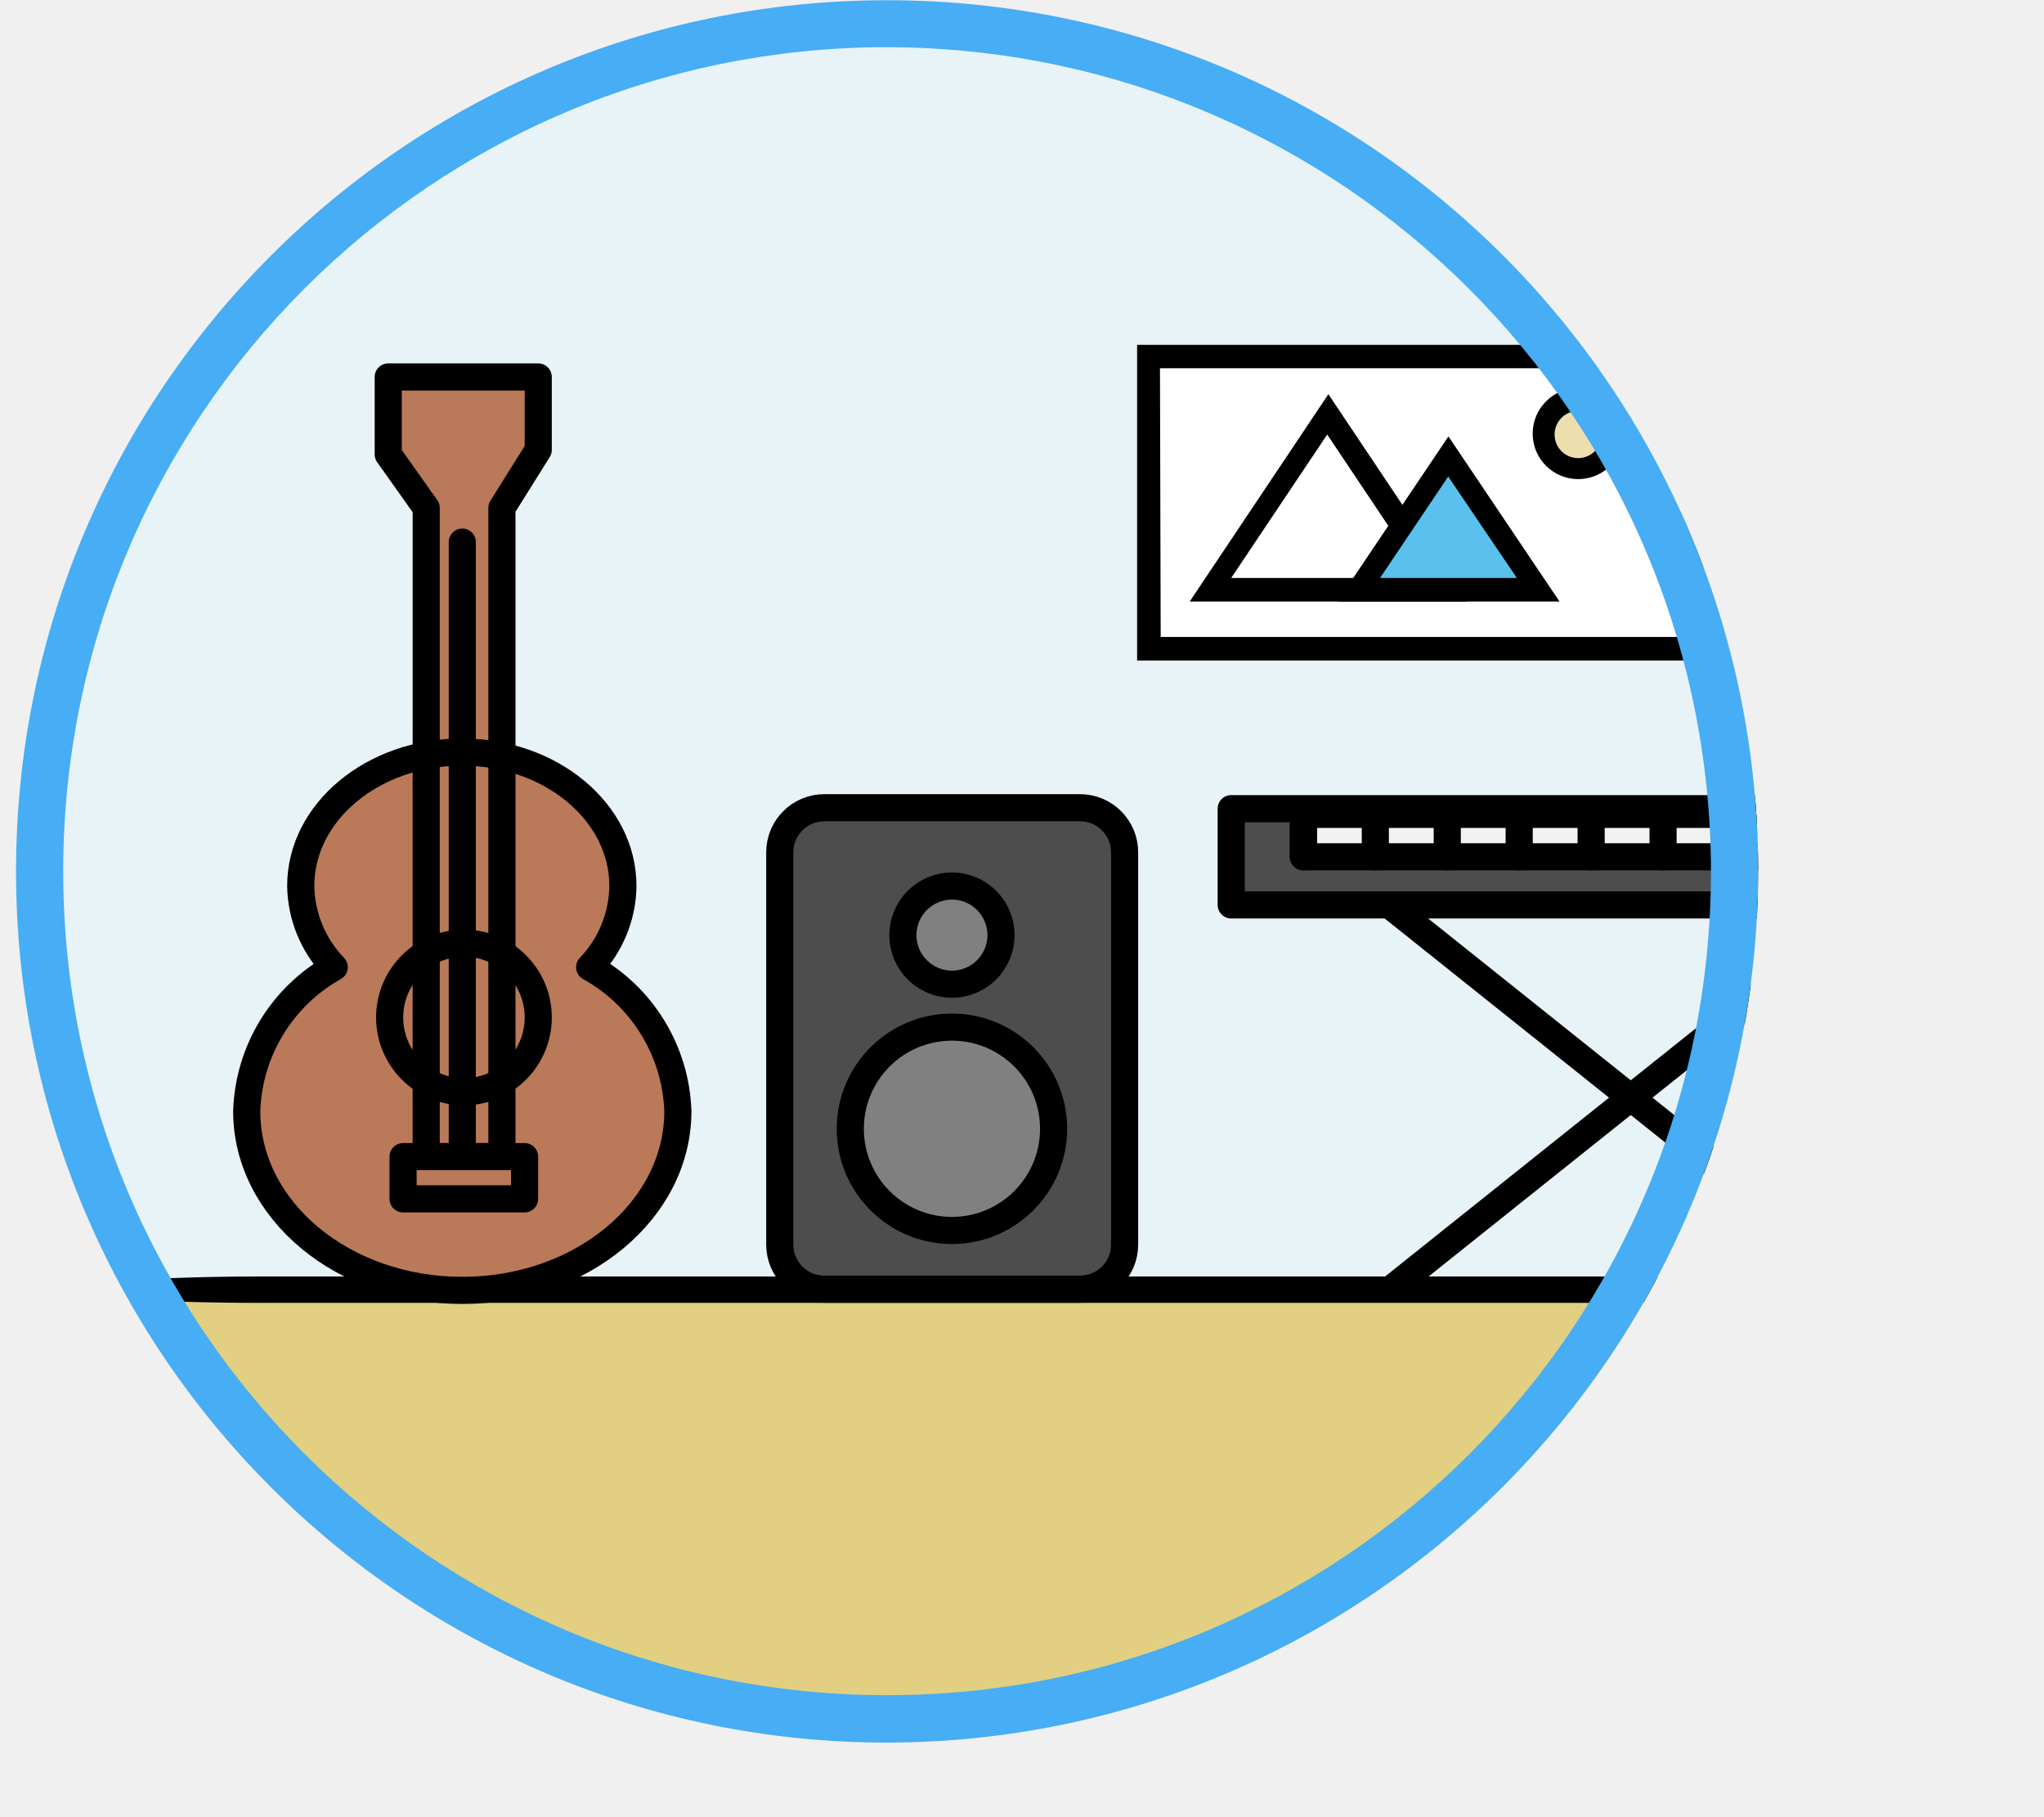
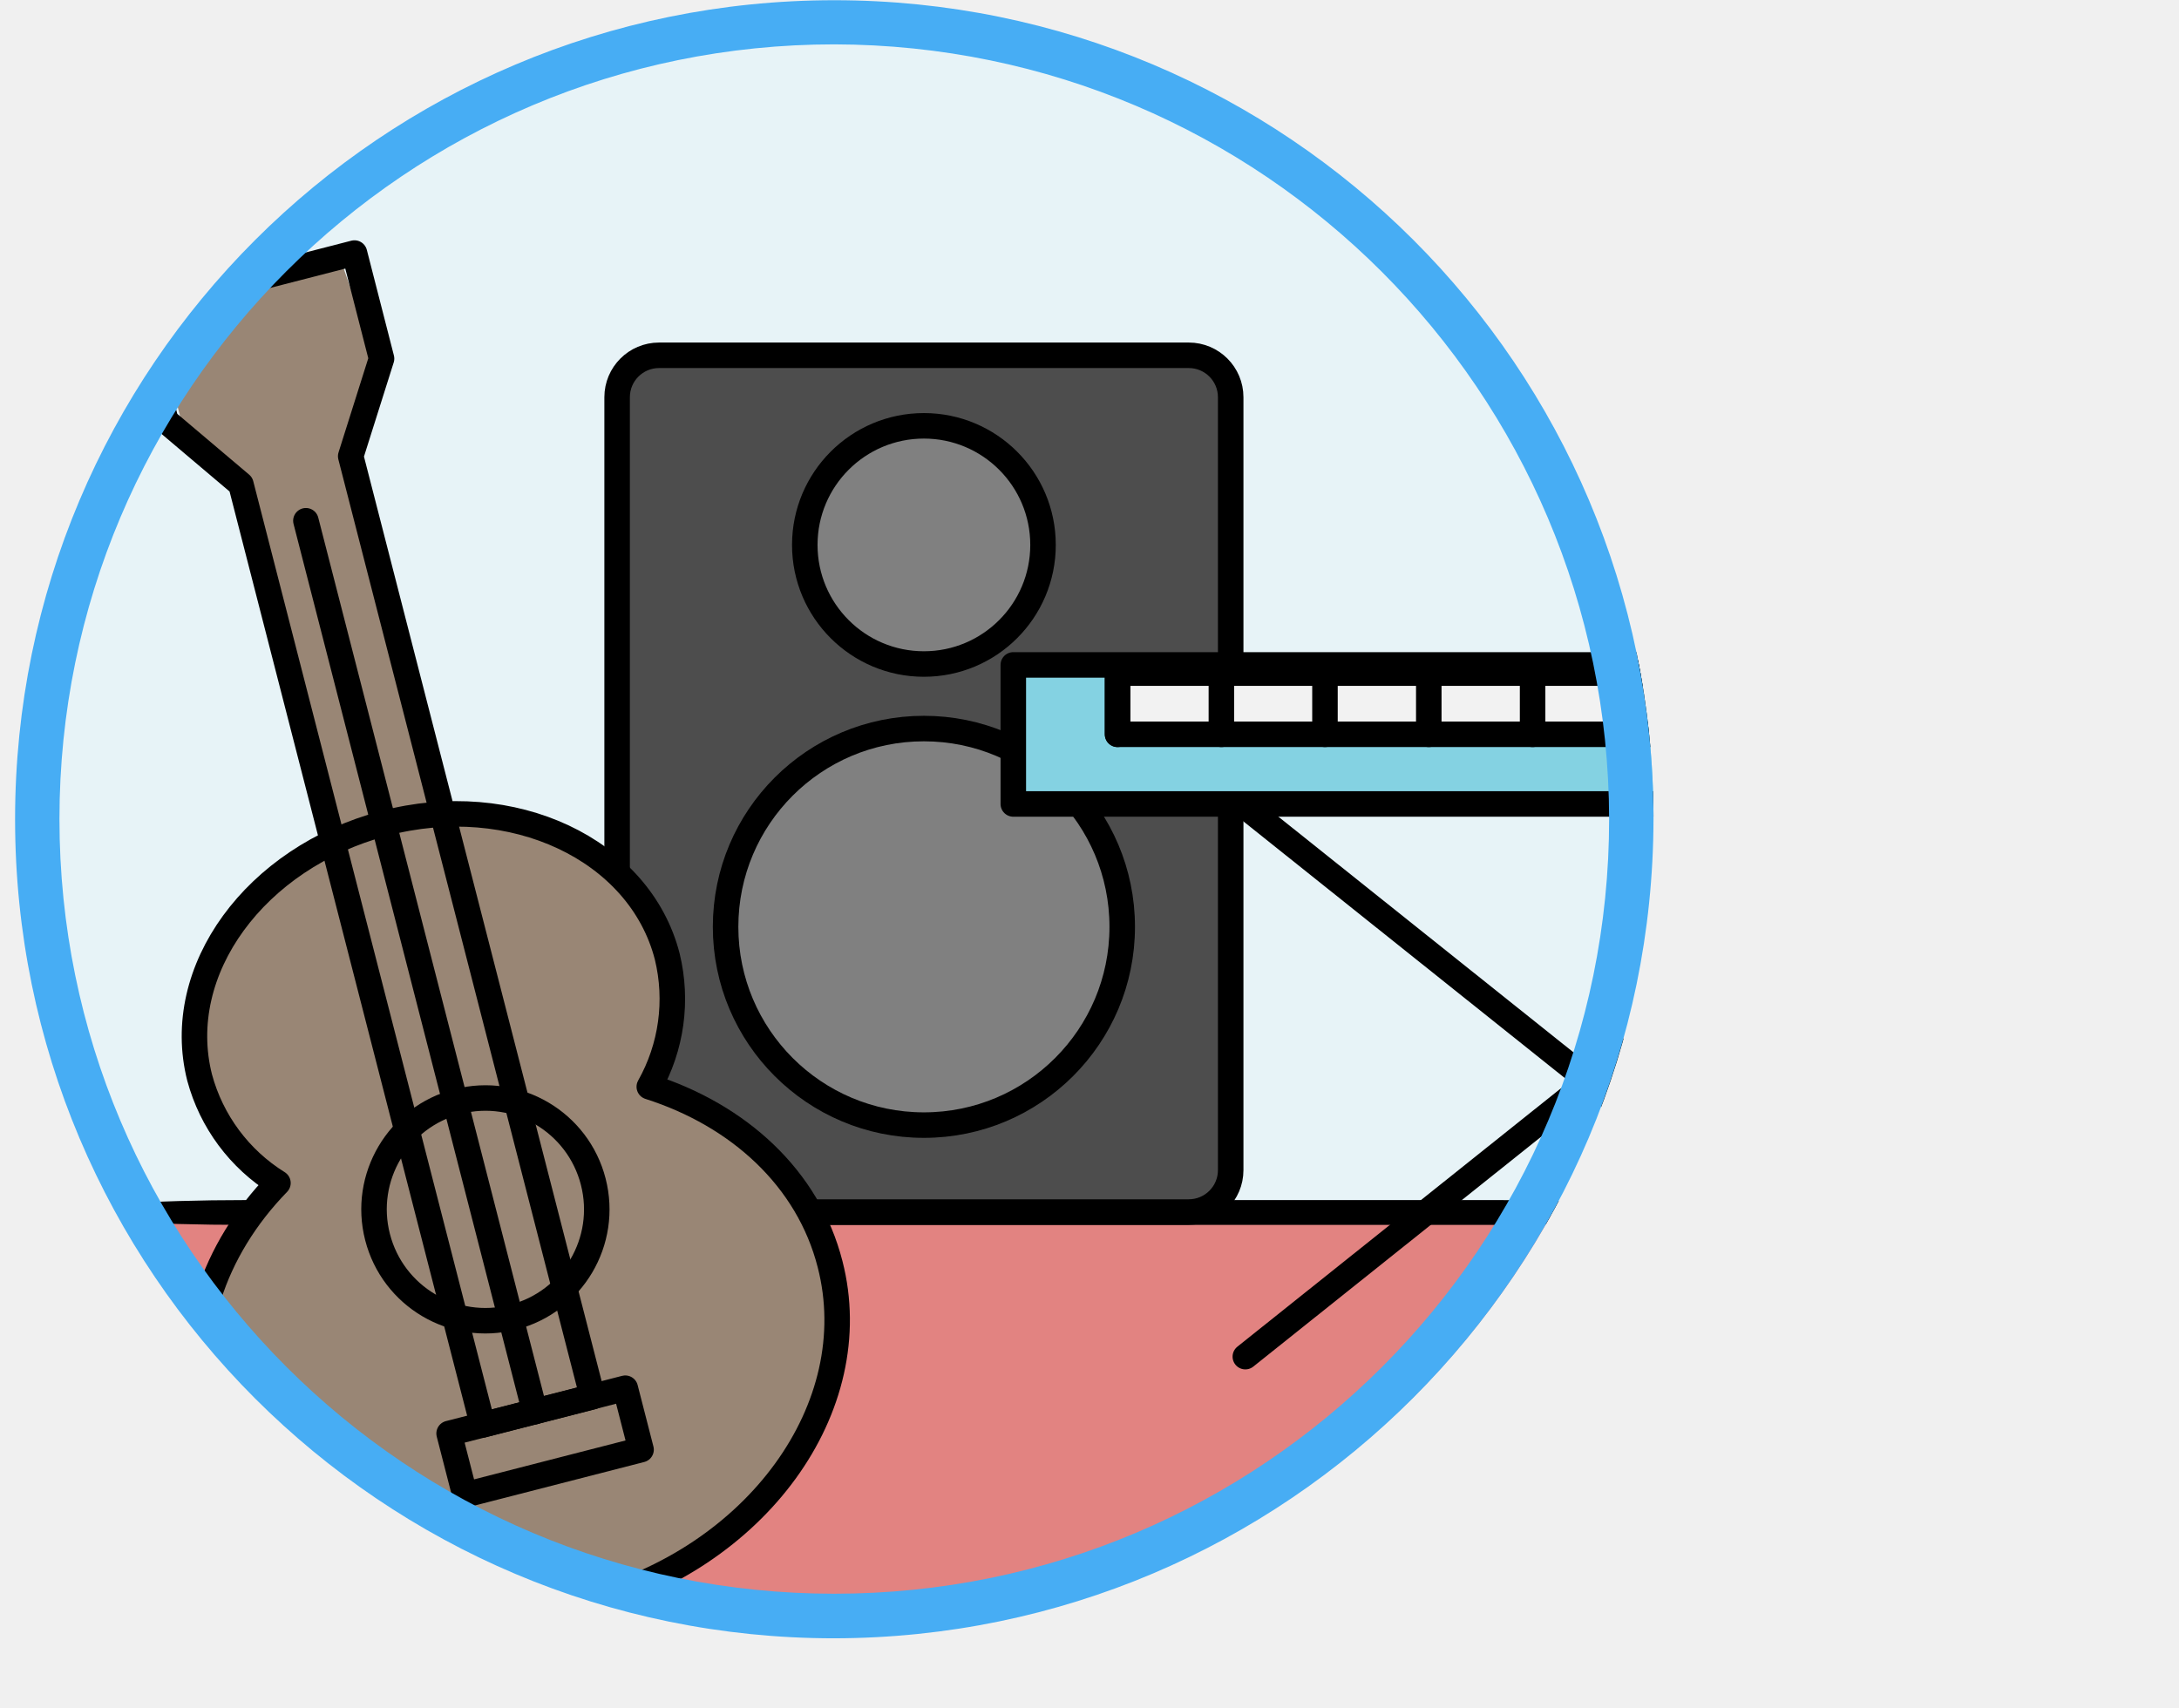
- <svg xmlns="http://www.w3.org/2000/svg" viewBox="0 0 86.66 76.99">
+ <svg xmlns="http://www.w3.org/2000/svg" viewBox="0 0 98.23 76.99">
  <defs>
-     <style>.cls-1,.cls-7{fill:none;}.cls-2{clip-path:url(#clip-path);}.cls-3{fill:#e7f3f7;}.cls-4{fill:#e2cf81;}.cls-5,.cls-6{fill:#ba7958;}.cls-10,.cls-11,.cls-6,.cls-7,.cls-8,.cls-9{stroke:#000;stroke-linejoin:round;stroke-width:1.15px;}.cls-10,.cls-11,.cls-6,.cls-7{stroke-linecap:round;}.cls-10,.cls-8{fill:#4d4d4d;}.cls-9{fill:gray;}.cls-11{fill:#f2f2f2;}.cls-12{fill:#fff;}.cls-13{fill:#5ac0ed;}.cls-14{fill:#eddeae;}.cls-15{fill:#47adf4;}</style>
+     <style>.cls-1,.cls-9{fill:none;}.cls-2{clip-path:url(#clip-path);}.cls-3{fill:#e7f3f7;}.cls-4{fill:#e28381;}.cls-5{fill:#4d4d4d;}.cls-10,.cls-11,.cls-5,.cls-6,.cls-8,.cls-9{stroke:#000;stroke-linejoin:round;stroke-width:1.15px;}.cls-6{fill:gray;}.cls-7,.cls-8{fill:#998675;}.cls-10,.cls-11,.cls-8,.cls-9{stroke-linecap:round;}.cls-10{fill:#84d2e2;}.cls-11{fill:#f2f2f2;}.cls-12{fill:#47adf4;}</style>
    <clipPath id="clip-path">
      <circle class="cls-1" cx="37.74" cy="36.93" r="36.8" />
    </clipPath>
  </defs>
  <g id="Calque_2" data-name="Calque 2">
    <g id="Calque_3" data-name="Calque 3">
      <g class="cls-2">
        <rect class="cls-3" y="0.47" width="76.69" height="54.2" />
        <rect class="cls-4" x="1.62" y="54.8" width="72.25" height="22.19" />
        <line class="cls-1" x1="12.16" y1="29.76" x2="12.16" y2="54.4" />
        <line class="cls-1" x1="73.11" y1="54.67" x2="9.8" y2="54.67" />
        <line class="cls-1" x1="73.39" y1="54.67" x2="69.41" y2="54.67" />
        <line class="cls-1" x1="6.15" y1="54.67" x2="2.17" y2="54.67" />
        <path d="M3.22,54.67c0-.31,3.55-.56,7.92-.56H67.55c4.38,0,7.92.25,7.92.56s-3.55.56-7.92.56H11.14C6.77,55.23,3.22,55,3.22,54.67Z" />
-         <polygon class="cls-5" points="21.06 49.03 18.28 49.03 18.28 20.81 16.89 19.74 16.89 16.11 22.39 16.11 22.39 19.56 21.06 20.81 21.06 49.03" />
-         <path class="cls-6" d="M25,41a5.07,5.07,0,0,0,1.41-3.44c0-3.14-3.06-5.68-6.83-5.68s-6.83,2.54-6.83,5.68A5.07,5.07,0,0,0,14.17,41a7.26,7.26,0,0,0-3.71,6.1c0,4.2,4.09,7.6,9.14,7.6s9.14-3.4,9.14-7.6A7.26,7.26,0,0,0,25,41Z" />
-         <circle class="cls-6" cx="19.67" cy="43.13" r="3.15" />
-         <polygon class="cls-7" points="21.28 49.03 18.07 49.03 18.07 21.53 16.46 19.26 16.46 15.98 22.82 15.98 22.82 19.07 21.28 21.53 21.28 49.03" />
-         <rect class="cls-7" x="17.09" y="49.03" width="5.15" height="1.79" />
-         <line class="cls-7" x1="19.6" y1="49.03" x2="19.6" y2="22.98" />
-         <rect class="cls-8" x="33.06" y="34.24" width="14.62" height="20.41" rx="1.89" ry="1.89" />
-         <circle class="cls-9" cx="40.36" cy="47.85" r="4.31" />
-         <circle class="cls-9" cx="40.36" cy="39.64" r="2.08" />
-         <line class="cls-7" x1="59.02" y1="54.61" x2="79.26" y2="38.45" />
-         <line class="cls-7" x1="79.26" y1="54.61" x2="59.02" y2="38.45" />
-         <rect class="cls-10" x="52.2" y="34.28" width="33.88" height="4.08" />
-         <rect class="cls-11" x="55.26" y="34.52" width="27.75" height="1.8" />
-         <line class="cls-7" x1="55.26" y1="34.52" x2="55.26" y2="36.32" />
-         <line class="cls-7" x1="58.31" y1="34.52" x2="58.31" y2="36.32" />
-         <line class="cls-7" x1="61.36" y1="34.52" x2="61.36" y2="36.32" />
-         <line class="cls-7" x1="64.41" y1="34.52" x2="64.41" y2="36.32" />
-         <line class="cls-7" x1="67.46" y1="34.52" x2="67.46" y2="36.32" />
-         <line class="cls-7" x1="70.51" y1="34.52" x2="70.51" y2="36.32" />
-         <line class="cls-7" x1="73.56" y1="34.52" x2="73.56" y2="36.32" />
-         <line class="cls-7" x1="76.61" y1="34.52" x2="76.61" y2="36.32" />
-         <line class="cls-7" x1="79.66" y1="34.52" x2="79.66" y2="36.32" />
-         <rect class="cls-12" x="48.7" y="15.13" width="23.03" height="12.34" />
-         <path d="M72.21,28h-24V14.62h24Zm-23-1H71.24V15.61H49.18Z" />
-         <polygon class="cls-12" points="56.32 17.58 51.34 25.02 61.3 25.02 56.32 17.58" />
-         <path d="M62.2,25.5H50.44l5.88-8.79Zm-10-1h8.14l-4.07-6.08Z" />
-         <polygon class="cls-13" points="61.41 19.32 57.6 25.02 65.22 25.02 61.41 19.32" />
-         <path d="M66.12,25.5H56.7l4.71-7Zm-7.61-1h5.8L61.4,20.2Z" />
-         <circle class="cls-14" cx="66.91" cy="18.37" r="1.44" />
-         <path d="M66.91,20.31a1.93,1.93,0,1,1,1.93-2,1.93,1.93,0,0,1-1.93,2Zm0-2.89a1,1,0,1,0,1,1h0A1,1,0,0,0,66.91,17.41Z" />
+         <rect class="cls-5" x="27.82" y="16.02" width="27.66" height="38.63" rx="1.89" ry="1.89" />
+         <circle class="cls-6" cx="41.65" cy="41.79" r="8.94" />
+         <circle class="cls-6" cx="41.65" cy="24.57" r="5.37" />
+         <polygon class="cls-7" points="26.37 63.07 22.08 64.17 11.12 21.53 8.32 19.55 6.89 13.96 15.38 11.78 17 16.45 15.41 20.43 26.37 63.07" />
+         <path class="cls-8" d="M29.27,49a8.07,8.07,0,0,0,.81-5.87c-1.24-4.84-7-7.54-12.78-6S7.77,43.75,9,48.59a8.07,8.07,0,0,0,3.53,4.75c-2.92,3-4.3,7-3.31,10.88,1.66,6.47,9.32,10.09,17.1,8.09S39.08,63.45,37.42,57C36.43,53.12,33.29,50.28,29.27,49Z" />
+         <circle class="cls-8" cx="21.88" cy="54.53" r="5.02" transform="translate(-12.88 7.16) rotate(-14.41)" />
+         <polygon class="cls-9" points="26.71 62.98 21.76 64.25 10.86 21.84 7.48 18.98 6.19 13.93 15.98 11.41 17.2 16.17 15.81 20.57 26.71 62.98" />
+         <rect class="cls-9" x="20.48" y="63.57" width="8.2" height="2.86" transform="translate(-15.41 8.16) rotate(-14.41)" />
+         <line class="cls-9" x1="24.11" y1="63.65" x2="13.79" y2="23.48" />
+         <line class="cls-9" x1="56.14" y1="61.17" x2="87.19" y2="36.37" />
+         <line class="cls-9" x1="87.19" y1="61.17" x2="56.14" y2="36.37" />
+         <rect class="cls-10" x="45.68" y="29.98" width="51.97" height="6.27" />
+         <rect class="cls-11" x="50.38" y="30.35" width="42.57" height="2.76" />
+         <line class="cls-9" x1="50.38" y1="30.35" x2="50.38" y2="33.11" />
+         <line class="cls-9" x1="55.06" y1="30.35" x2="55.06" y2="33.11" />
+         <line class="cls-9" x1="59.73" y1="30.35" x2="59.73" y2="33.11" />
+         <line class="cls-9" x1="64.41" y1="30.35" x2="64.41" y2="33.11" />
+         <line class="cls-9" x1="69.09" y1="30.35" x2="69.09" y2="33.11" />
+         <line class="cls-9" x1="73.76" y1="30.35" x2="73.76" y2="33.11" />
+         <line class="cls-9" x1="78.44" y1="30.35" x2="78.44" y2="33.11" />
+         <line class="cls-9" x1="83.12" y1="30.35" x2="83.12" y2="33.11" />
+         <line class="cls-9" x1="87.79" y1="30.35" x2="87.79" y2="33.11" />
      </g>
-       <path class="cls-15" d="M37.61,73.87A36.93,36.93,0,1,1,74.54,36.93,37,37,0,0,1,37.61,73.87ZM37.61,2A34.93,34.93,0,1,0,72.54,36.93,35,35,0,0,0,37.61,2Z" />
+       <path class="cls-12" d="M37.61,73.87A36.93,36.93,0,1,1,74.54,36.93,37,37,0,0,1,37.61,73.87ZM37.61,2A34.93,34.93,0,1,0,72.54,36.93,35,35,0,0,0,37.61,2Z" />
    </g>
  </g>
</svg>
